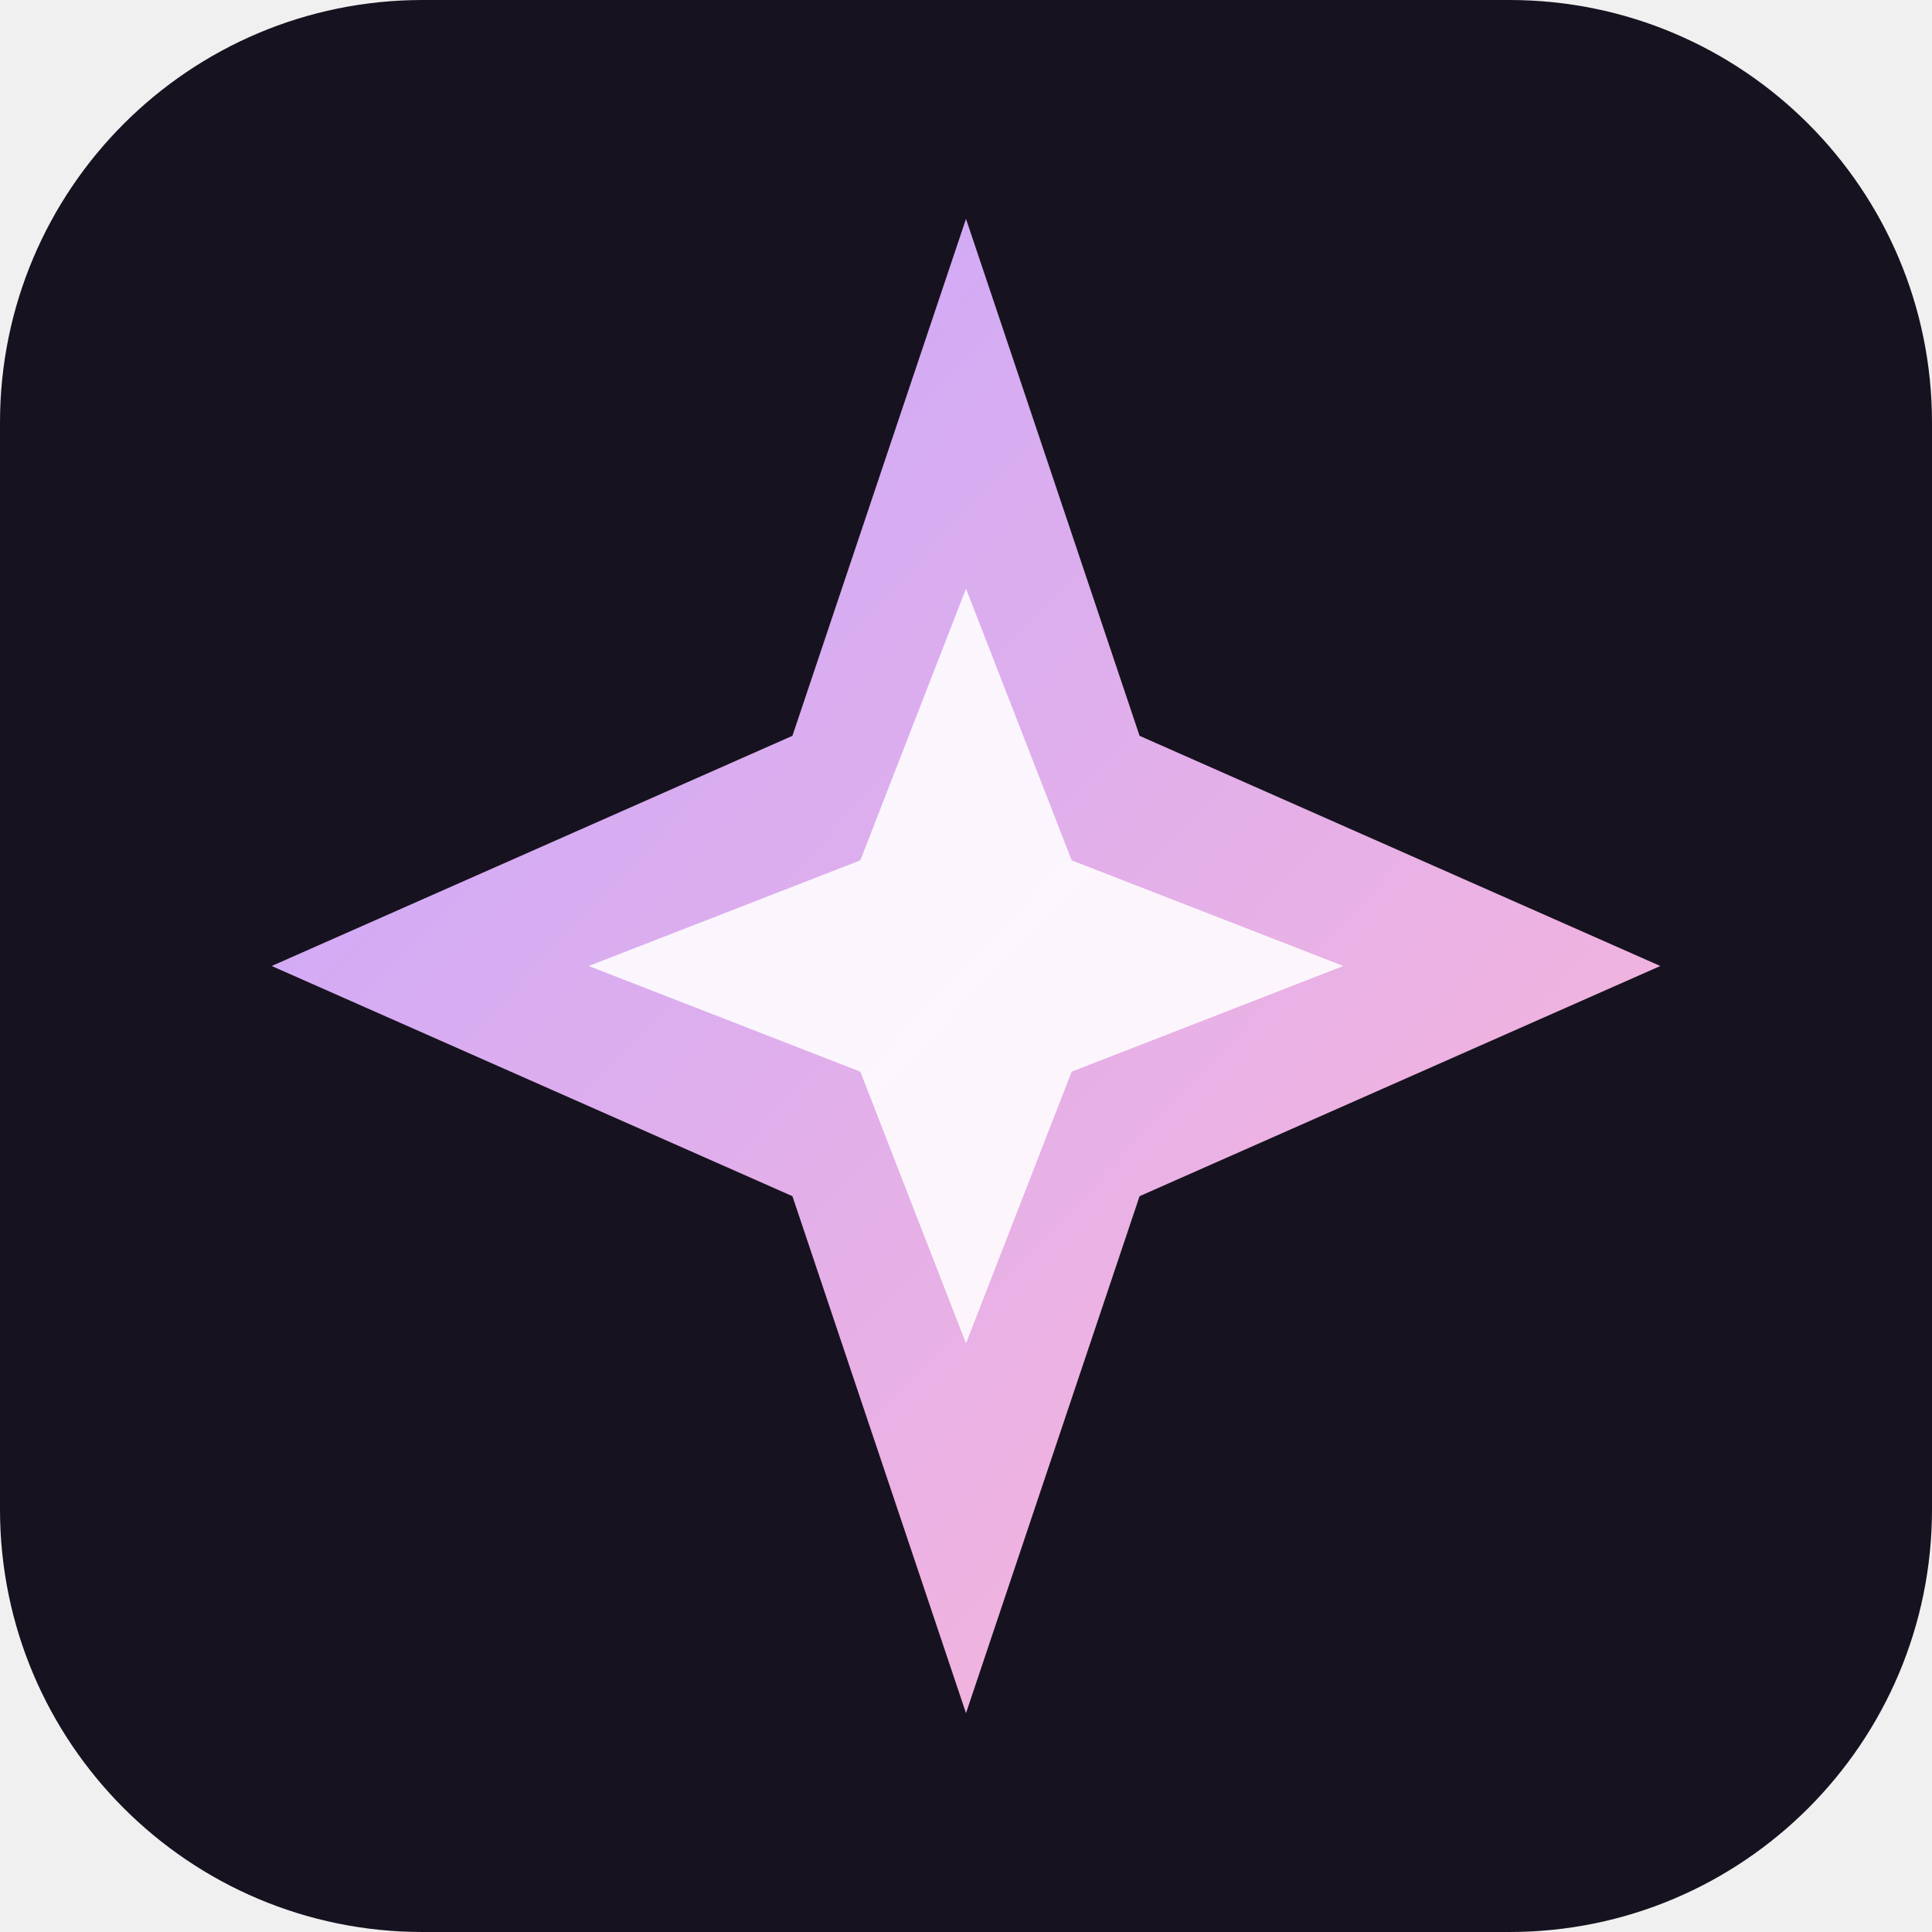
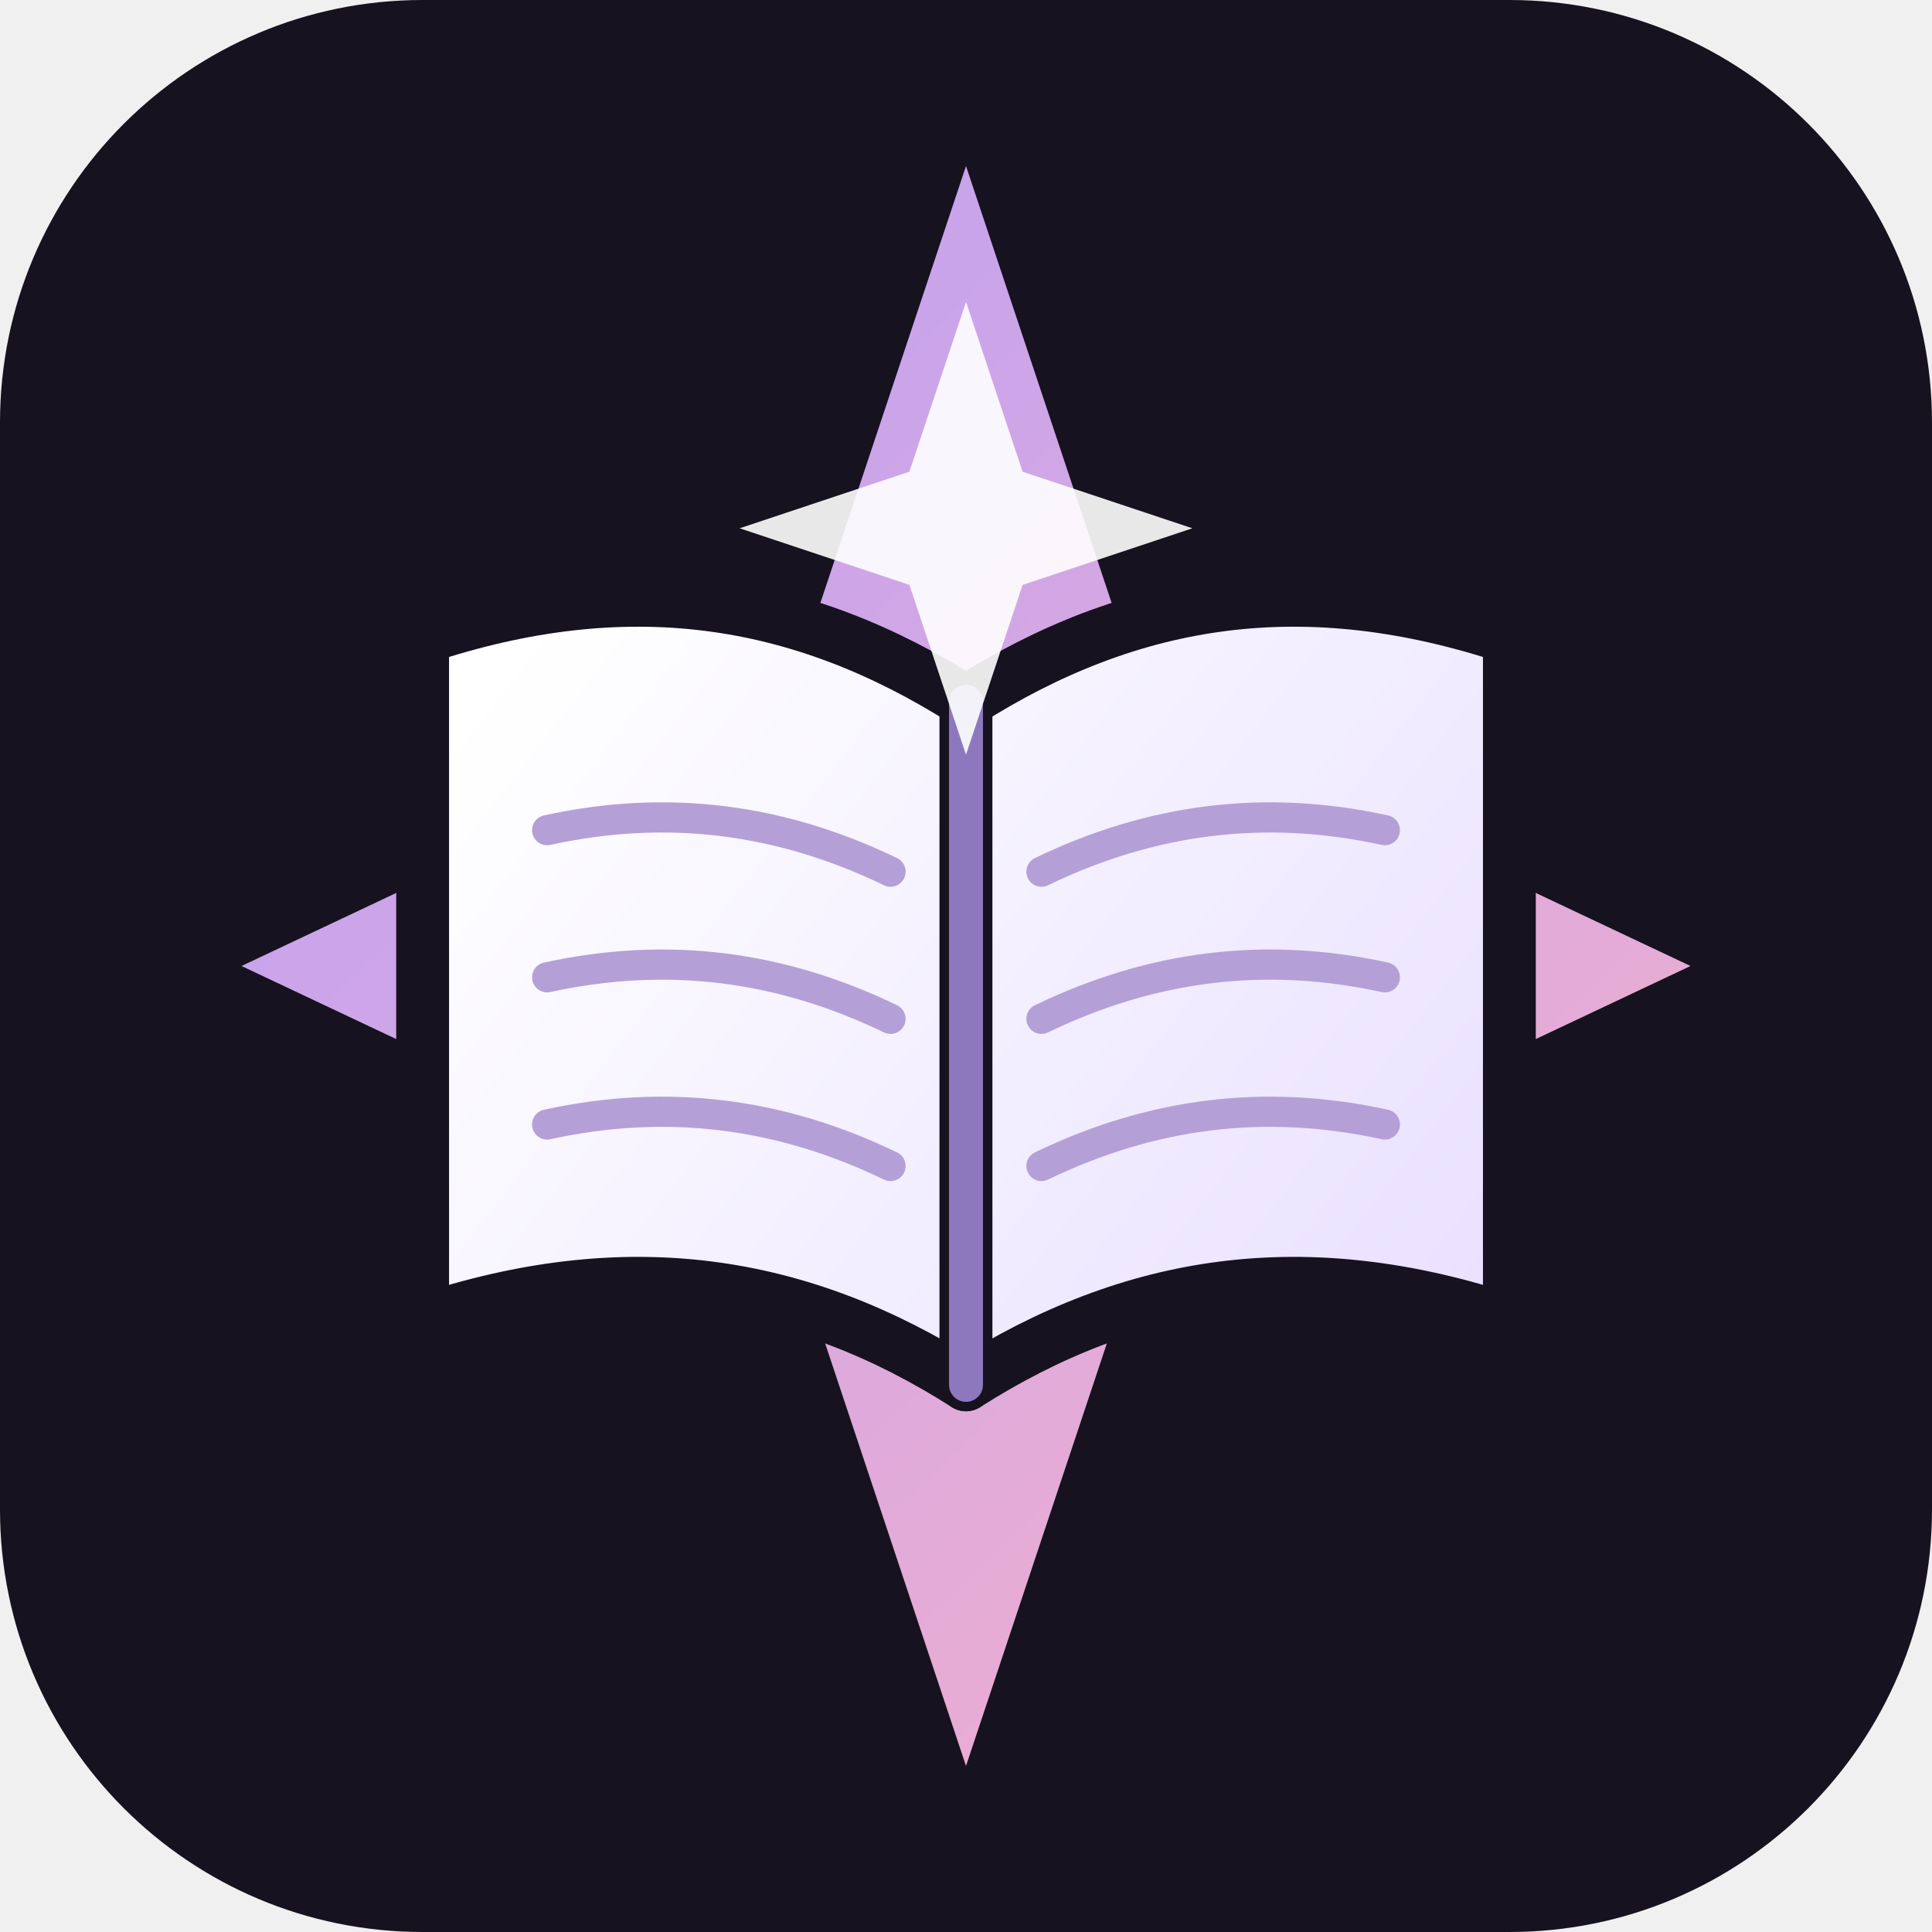
- <svg xmlns="http://www.w3.org/2000/svg" viewBox="0 0 512 512">
+ <svg xmlns="http://www.w3.org/2000/svg" viewBox="0 0 512 512" role="img" aria-labelledby="title">
  <defs>
-     <linearGradient id="g" x1="0" y1="0" x2="1" y2="1">
+     <linearGradient id="cover" x1="70" y1="60" x2="442" y2="452" gradientUnits="userSpaceOnUse">
      <stop stop-color="#c4a7ff" />
      <stop offset="1" stop-color="#ffb7d5" />
    </linearGradient>
+     <linearGradient id="pages" x1="128" y1="180" x2="386" y2="380" gradientUnits="userSpaceOnUse">
+       <stop stop-color="#fff" />
+       <stop offset="1" stop-color="#e8dfff" />
+     </linearGradient>
  </defs>
  <rect width="512" height="512" rx="112" fill="#17121f" />
-   <path d="M256 58 302 195 440 256 302 317 256 454 210 317 72 256 210 195Z" fill="url(#g)" />
-   <path d="M256 156 284 228 356 256 284 284 256 356 228 284 156 256 228 228Z" fill="#fff" opacity=".88" />
+   <path d="M256 44 304 188 448 256 304 324 256 468 208 324 64 256 208 188Z" fill="url(#cover)" opacity=".95" />
+   <g transform="translate(0 2)">
+     <path d="M112 167c54-18 100-11 144 17v181c-44-28-90-35-144-17z" fill="url(#pages)" stroke="#17121f" stroke-width="14" stroke-linejoin="round" />
+     <path d="M400 167c-54-18-100-11-144 17v181c44-28 90-35 144-17z" fill="url(#pages)" stroke="#17121f" stroke-width="14" stroke-linejoin="round" />
+     <path d="M256 184v181" stroke="#8e78bd" stroke-width="9" stroke-linecap="round" />
+     <path d="M145 218c32-7 62-3 91 11M145 257c32-7 62-3 91 11M145 296c32-7 62-3 91 11M367 218c-32-7-62-3-91 11M367 257c-32-7-62-3-91 11M367 296c-32-7-62-3-91 11" fill="none" stroke="#b4a0d7" stroke-width="8" stroke-linecap="round" />
+   </g>
+   <path d="m256 80 15 45 45 15-45 15-15 45-15-45-45-15 45-15z" fill="#fff" opacity=".9" />
</svg>
